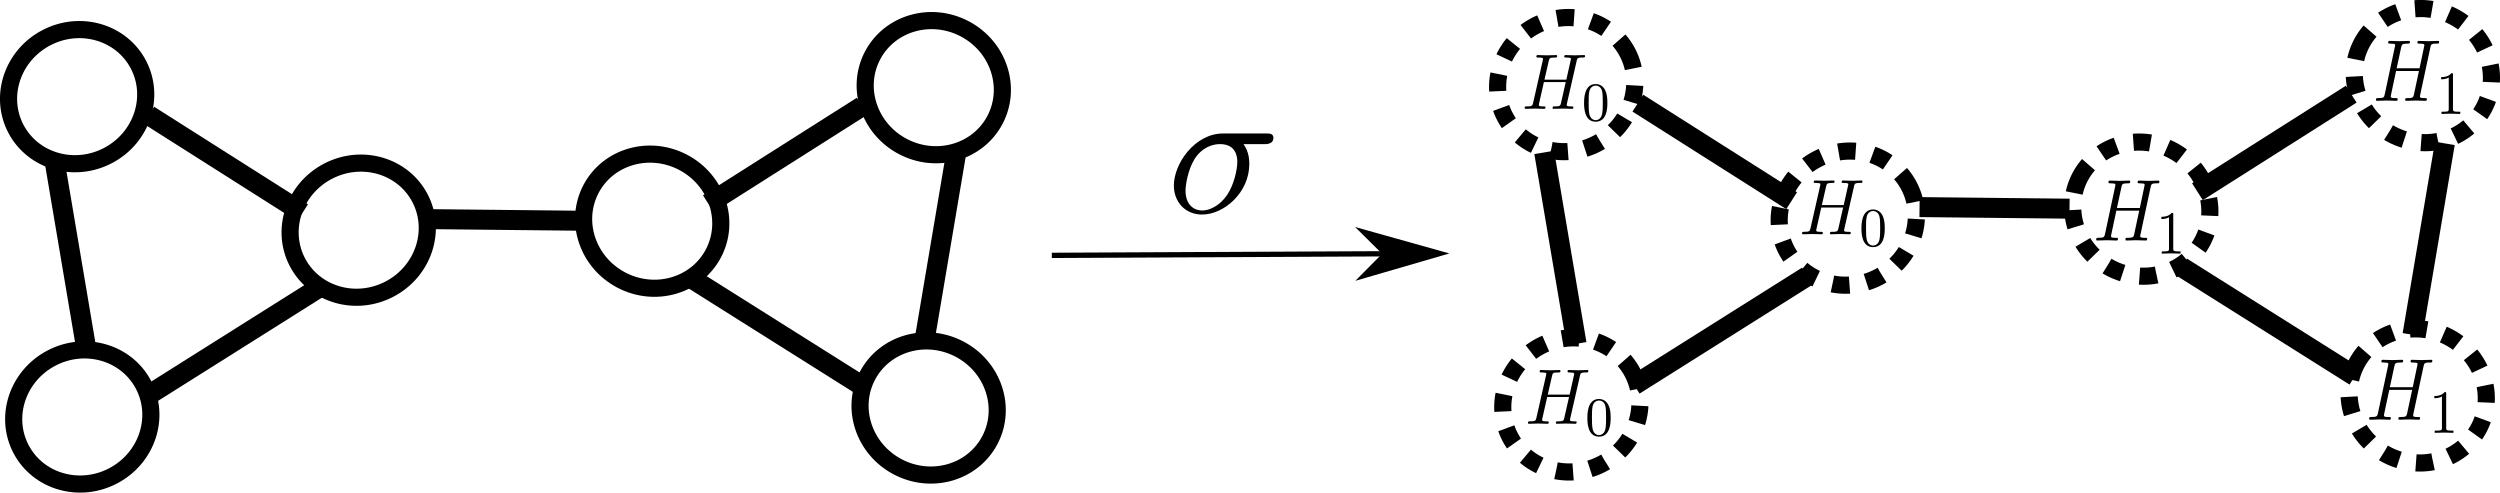
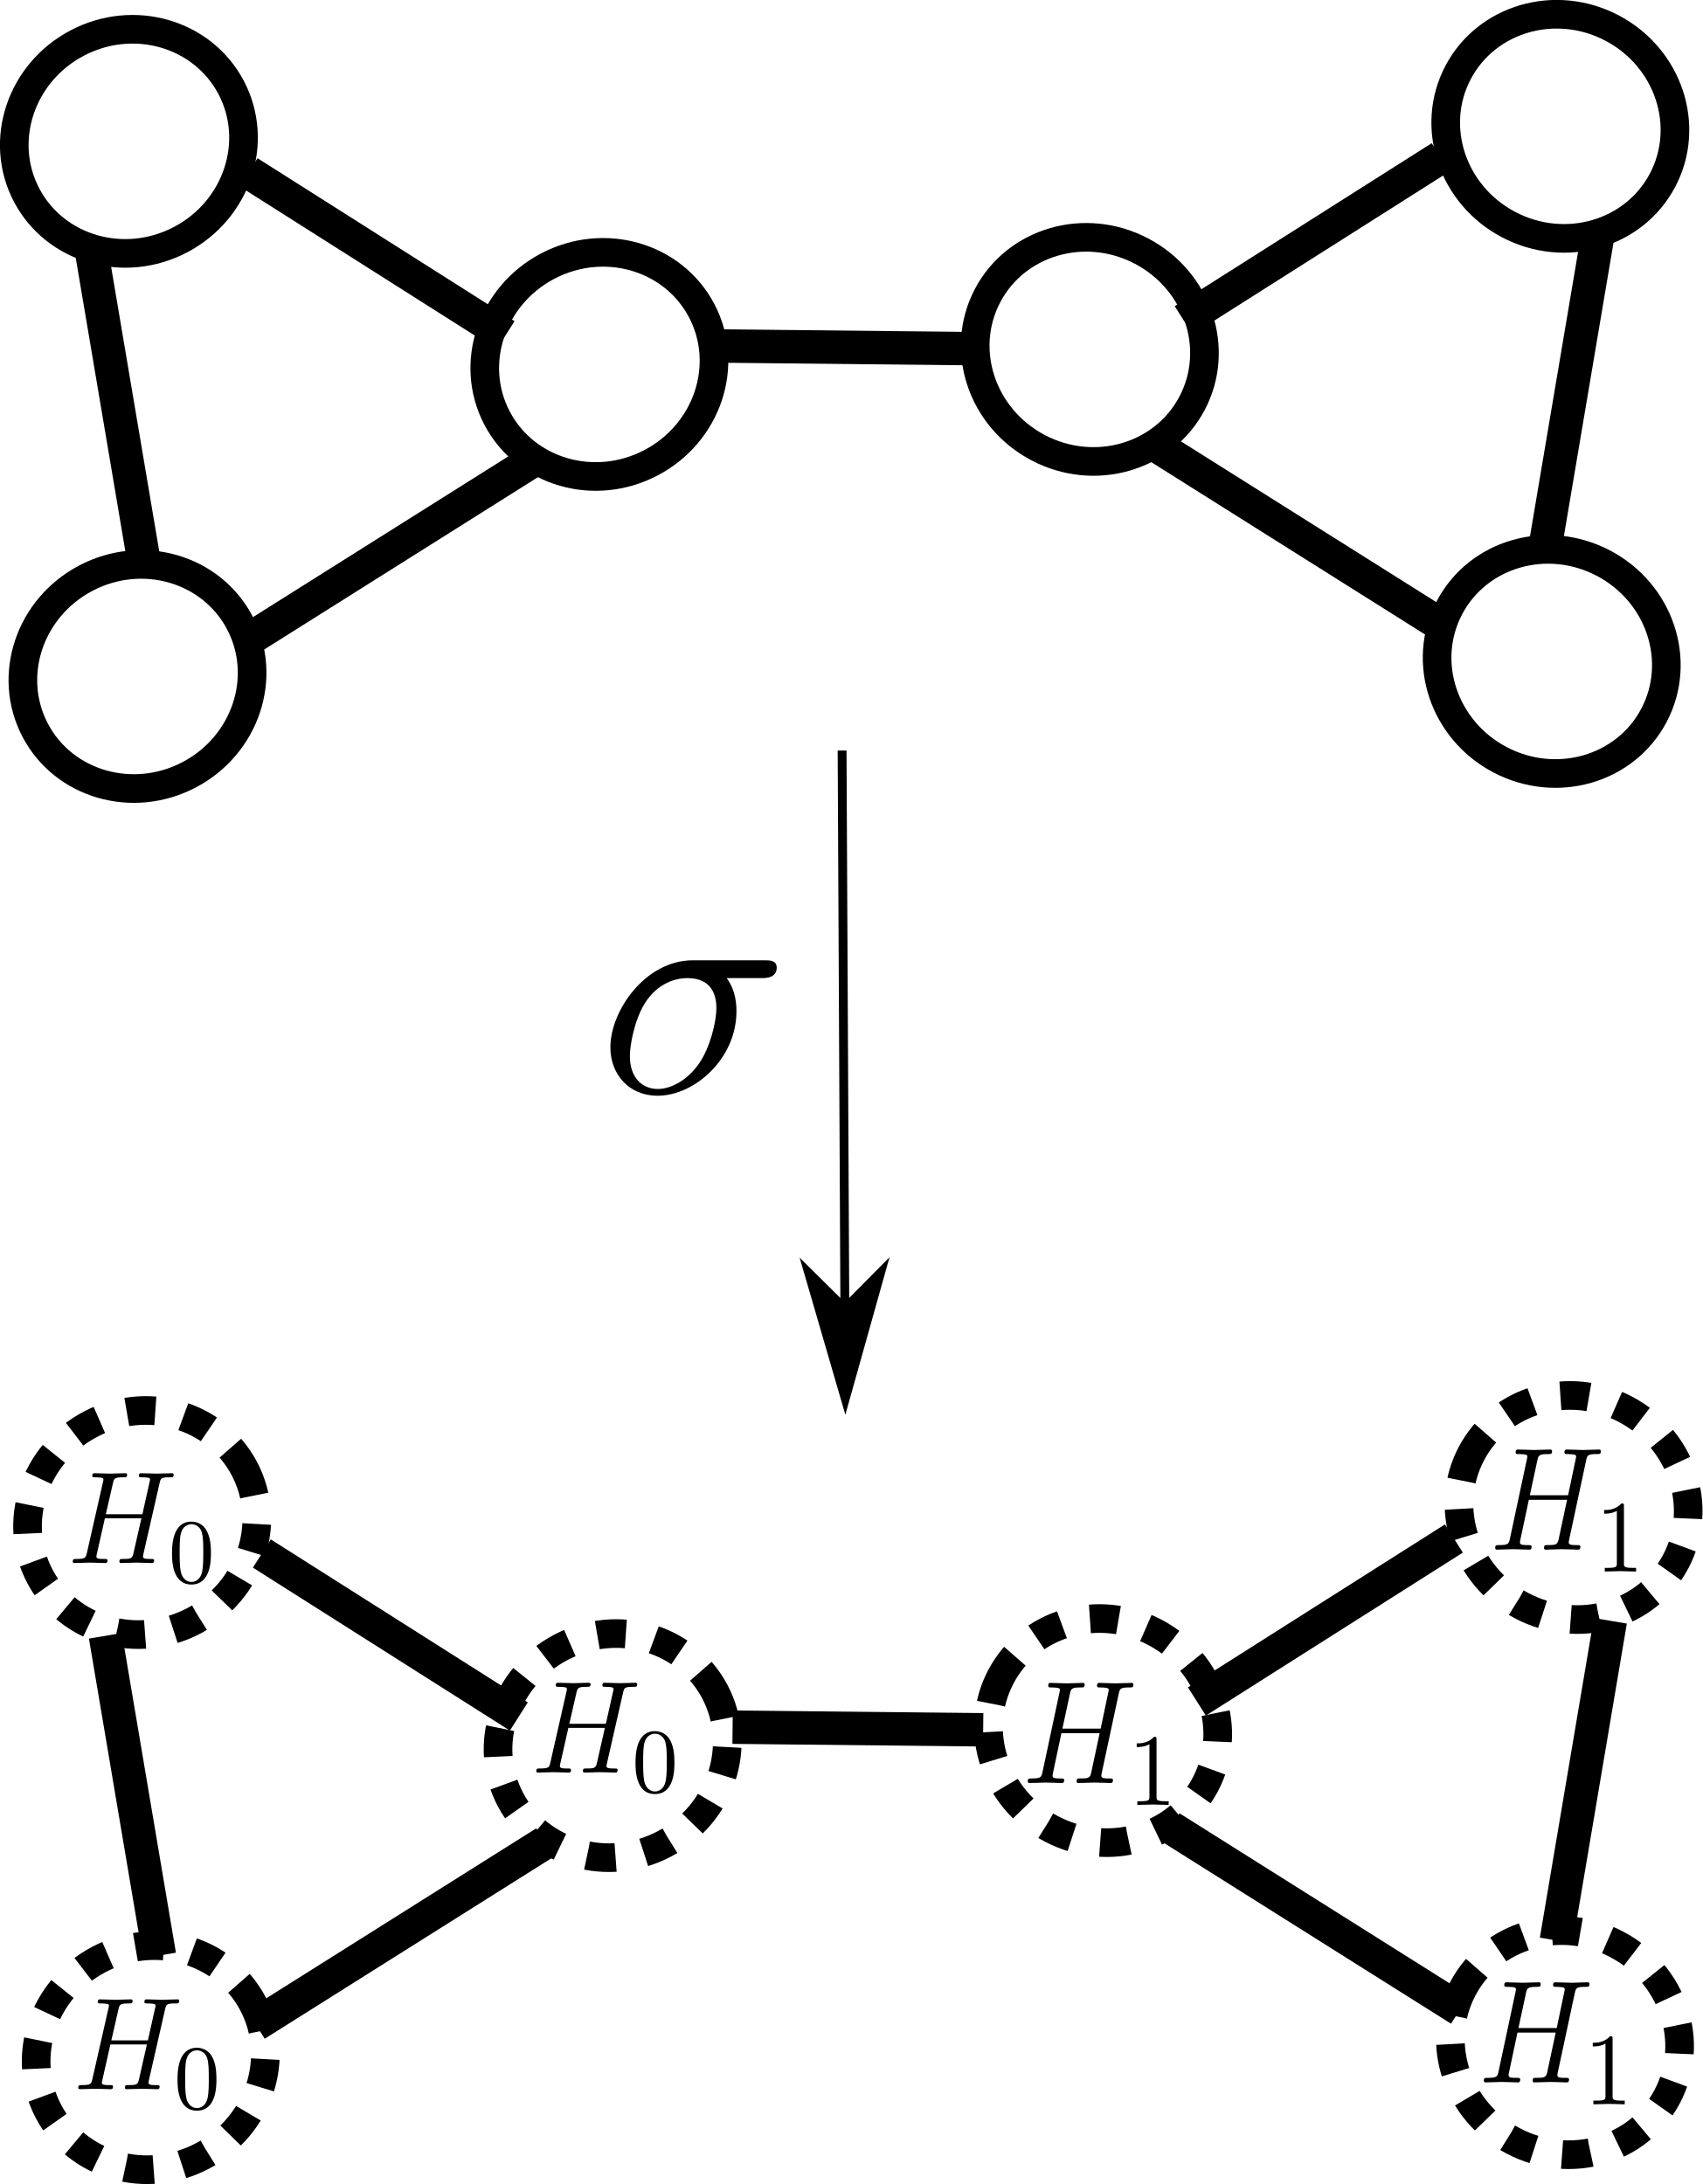
- <svg xmlns="http://www.w3.org/2000/svg" width="125.045mm" height="24.638mm" viewBox="0 0 125.045 24.638" version="1.1" id="svg8">
+ <svg xmlns="http://www.w3.org/2000/svg" width="50.961mm" height="65.388mm" viewBox="0 0 50.961 65.388" version="1.1" id="svg8">
  <defs id="defs2">
    <marker orient="auto" refY="0" refX="0" id="Arrow1Lend" style="overflow:visible">
      <path id="path4873" d="M 0,0 5,-5 -12.5,0 5,5 Z" style="fill:#000000;fill-opacity:1;fill-rule:evenodd;stroke:#000000;stroke-width:1pt;stroke-opacity:1" transform="matrix(-0.8,0,0,-0.8,-10,0)" />
    </marker>
  </defs>
-   <g id="layer1" transform="translate(-19.67792,-58.9526)">
+   <g id="layer1" transform="translate(-93.76125,-17.6001)">
    <g id="g4573">
      <g id="g4581">
-         <g id="g4589" transform="rotate(-27.74898,27.8037,69.62045)">
+         <g id="g4589" transform="rotate(-27.74898,-20.08365,-101.322)">
          <path id="path4518" d="m 30.202,62.471 a 3.459,3.325 0 0 1 -3.459,3.325 3.459,3.325 0 0 1 -3.459,-3.325 3.459,3.325 0 0 1 3.459,-3.325 3.459,3.325 0 0 1 3.459,3.325 z" style="fill:none;fill-opacity:1;stroke:#000000;stroke-width:0.857;stroke-miterlimit:4;stroke-dasharray:none;stroke-dashoffset:0;stroke-opacity:1" />
          <path id="path4518-3" d="m 22.97,76.77 a 3.459,3.325 0 0 1 -3.459,3.325 3.459,3.325 0 0 1 -3.459,-3.325 3.459,3.325 0 0 1 3.459,-3.325 3.459,3.325 0 0 1 3.459,3.325 z" style="fill:none;fill-opacity:1;stroke:#000000;stroke-width:0.857;stroke-miterlimit:4;stroke-dasharray:none;stroke-dashoffset:0;stroke-opacity:1" />
          <path id="path4518-6" d="m 39.556,74.939 a 3.459,3.325 0 0 1 -3.459,3.325 3.459,3.325 0 0 1 -3.459,-3.325 3.459,3.325 0 0 1 3.459,-3.325 3.459,3.325 0 0 1 3.459,3.325 z" style="fill:none;fill-opacity:1;stroke:#000000;stroke-width:0.857;stroke-miterlimit:4;stroke-dasharray:none;stroke-dashoffset:0;stroke-opacity:1" />
          <path id="path4541" d="m 24.19,64.96 -3.024,9.223" style="fill:none;stroke:#000000;stroke-width:1;stroke-linecap:butt;stroke-linejoin:miter;stroke-miterlimit:4;stroke-dasharray:none;stroke-opacity:1" />
          <path id="path4541-7" d="m 32.96,76.564 -10.205,0.794" style="fill:none;stroke:#000000;stroke-width:1;stroke-linecap:butt;stroke-linejoin:miter;stroke-miterlimit:4;stroke-dasharray:none;stroke-opacity:1" />
          <path id="path4541-5" d="m 29.482,64.96 4.536,7.9" style="fill:none;stroke:#000000;stroke-width:1;stroke-linecap:butt;stroke-linejoin:miter;stroke-miterlimit:4;stroke-dasharray:none;stroke-opacity:1" />
        </g>
-         <g id="g4589-3" transform="matrix(-0.884996,-0.4655987,-0.4655987,0.884996,119.1377,20.50224)">
+         <g id="g4589-3" transform="matrix(-0.884996,-0.4655987,-0.4655987,0.884996,193.221,-21.45312)">
          <path id="path4518-5" d="m 30.202,62.471 a 3.459,3.325 0 0 1 -3.459,3.325 3.459,3.325 0 0 1 -3.459,-3.325 3.459,3.325 0 0 1 3.459,-3.325 3.459,3.325 0 0 1 3.459,3.325 z" style="fill:none;fill-opacity:1;stroke:#000000;stroke-width:0.857;stroke-miterlimit:4;stroke-dasharray:none;stroke-dashoffset:0;stroke-opacity:1" />
          <path id="path4518-3-6" d="m 22.97,76.77 a 3.459,3.325 0 0 1 -3.459,3.325 3.459,3.325 0 0 1 -3.459,-3.325 3.459,3.325 0 0 1 3.459,-3.325 3.459,3.325 0 0 1 3.459,3.325 z" style="fill:none;fill-opacity:1;stroke:#000000;stroke-width:0.857;stroke-miterlimit:4;stroke-dasharray:none;stroke-dashoffset:0;stroke-opacity:1" />
          <path id="path4518-6-2" d="m 39.556,74.939 a 3.459,3.325 0 0 1 -3.459,3.325 3.459,3.325 0 0 1 -3.459,-3.325 3.459,3.325 0 0 1 3.459,-3.325 3.459,3.325 0 0 1 3.459,3.325 z" style="fill:none;fill-opacity:1;stroke:#000000;stroke-width:0.857;stroke-miterlimit:4;stroke-dasharray:none;stroke-dashoffset:0;stroke-opacity:1" />
          <path id="path4541-9" d="m 24.19,64.96 -3.024,9.223" style="fill:none;stroke:#000000;stroke-width:1;stroke-linecap:butt;stroke-linejoin:miter;stroke-miterlimit:4;stroke-dasharray:none;stroke-opacity:1" />
          <path id="path4541-7-1" d="m 32.96,76.564 -10.205,0.794" style="fill:none;stroke:#000000;stroke-width:1;stroke-linecap:butt;stroke-linejoin:miter;stroke-miterlimit:4;stroke-dasharray:none;stroke-opacity:1" />
          <path id="path4541-5-2" d="m 29.482,64.96 4.536,7.9" style="fill:none;stroke:#000000;stroke-width:1;stroke-linecap:butt;stroke-linejoin:miter;stroke-miterlimit:4;stroke-dasharray:none;stroke-opacity:1" />
        </g>
-         <path style="fill:none;stroke:#000000;stroke-width:1;stroke-linecap:butt;stroke-linejoin:miter;stroke-miterlimit:4;stroke-dasharray:none;stroke-opacity:1" d="m 41.21,69.914 7.501,0.079" id="path4624" />
+         <path style="fill:none;stroke:#000000;stroke-width:1;stroke-linecap:butt;stroke-linejoin:miter;stroke-miterlimit:4;stroke-dasharray:none;stroke-opacity:1" d="m 115.293,27.959 7.501,0.079" id="path4624" />
        <g id="g4589-7" transform="rotate(-27.74898,63.82358,-81.44961)">
          <path id="path4518-0" d="m 30.202,62.471 a 3.459,3.325 0 0 1 -3.459,3.325 3.459,3.325 0 0 1 -3.459,-3.325 3.459,3.325 0 0 1 3.459,-3.325 3.459,3.325 0 0 1 3.459,3.325 z" style="fill:none;fill-opacity:1;stroke:#000000;stroke-width:0.857;stroke-miterlimit:4;stroke-dasharray:0.857, 0.857;stroke-dashoffset:0;stroke-opacity:1" />
          <path id="path4518-3-9" d="m 22.97,76.77 a 3.459,3.325 0 0 1 -3.459,3.325 3.459,3.325 0 0 1 -3.459,-3.325 3.459,3.325 0 0 1 3.459,-3.325 3.459,3.325 0 0 1 3.459,3.325 z" style="fill:none;fill-opacity:1;stroke:#000000;stroke-width:0.857;stroke-miterlimit:4;stroke-dasharray:0.857, 0.857;stroke-dashoffset:0;stroke-opacity:1" />
          <path id="path4518-6-3" d="m 39.556,74.939 a 3.459,3.325 0 0 1 -3.459,3.325 3.459,3.325 0 0 1 -3.459,-3.325 3.459,3.325 0 0 1 3.459,-3.325 3.459,3.325 0 0 1 3.459,3.325 z" style="fill:none;fill-opacity:1;stroke:#000000;stroke-width:0.857;stroke-miterlimit:4;stroke-dasharray:0.857, 0.857;stroke-dashoffset:0;stroke-opacity:1" />
          <path id="path4541-6" d="m 24.19,64.96 -3.024,9.223" style="fill:none;stroke:#000000;stroke-width:1;stroke-linecap:butt;stroke-linejoin:miter;stroke-miterlimit:4;stroke-dasharray:none;stroke-opacity:1" />
          <path id="path4541-7-0" d="m 32.96,76.564 -10.205,0.794" style="fill:none;stroke:#000000;stroke-width:1;stroke-linecap:butt;stroke-linejoin:miter;stroke-miterlimit:4;stroke-dasharray:none;stroke-opacity:1" />
          <path id="path4541-5-6" d="m 29.482,64.96 4.536,7.9" style="fill:none;stroke:#000000;stroke-width:1;stroke-linecap:butt;stroke-linejoin:miter;stroke-miterlimit:4;stroke-dasharray:none;stroke-opacity:1" />
        </g>
        <g id="g4589-3-2" transform="matrix(-0.8849959,-0.4655987,-0.4655987,0.8849959,193.6182,19.89938)">
          <path id="path4518-5-6" d="m 30.202,62.471 a 3.459,3.325 0 0 1 -3.459,3.325 3.459,3.325 0 0 1 -3.459,-3.325 3.459,3.325 0 0 1 3.459,-3.325 3.459,3.325 0 0 1 3.459,3.325 z" style="fill:none;fill-opacity:1;stroke:#000000;stroke-width:0.857;stroke-miterlimit:4;stroke-dasharray:0.857, 0.857;stroke-dashoffset:0;stroke-opacity:1" />
          <path id="path4518-3-6-1" d="m 22.97,76.77 a 3.459,3.325 0 0 1 -3.459,3.325 3.459,3.325 0 0 1 -3.459,-3.325 3.459,3.325 0 0 1 3.459,-3.325 3.459,3.325 0 0 1 3.459,3.325 z" style="fill:none;fill-opacity:1;stroke:#000000;stroke-width:0.857;stroke-miterlimit:4;stroke-dasharray:0.857, 0.857;stroke-dashoffset:0;stroke-opacity:1" />
          <path id="path4518-6-2-8" d="m 39.556,74.939 a 3.459,3.325 0 0 1 -3.459,3.325 3.459,3.325 0 0 1 -3.459,-3.325 3.459,3.325 0 0 1 3.459,-3.325 3.459,3.325 0 0 1 3.459,3.325 z" style="fill:none;fill-opacity:1;stroke:#000000;stroke-width:0.857;stroke-miterlimit:4;stroke-dasharray:0.857, 0.857;stroke-dashoffset:0;stroke-opacity:1" />
          <path id="path4541-9-7" d="m 24.19,64.96 -3.024,9.223" style="fill:none;stroke:#000000;stroke-width:1;stroke-linecap:butt;stroke-linejoin:miter;stroke-miterlimit:4;stroke-dasharray:none;stroke-opacity:1" />
          <path id="path4541-7-1-9" d="m 32.96,76.564 -10.205,0.794" style="fill:none;stroke:#000000;stroke-width:1;stroke-linecap:butt;stroke-linejoin:miter;stroke-miterlimit:4;stroke-dasharray:none;stroke-opacity:1" />
          <path id="path4541-5-2-2" d="m 29.482,64.96 4.536,7.9" style="fill:none;stroke:#000000;stroke-width:1;stroke-linecap:butt;stroke-linejoin:miter;stroke-miterlimit:4;stroke-dasharray:none;stroke-opacity:1" />
        </g>
        <path style="fill:none;stroke:#000000;stroke-width:1;stroke-linecap:butt;stroke-linejoin:miter;stroke-miterlimit:4;stroke-dasharray:none;stroke-opacity:1" d="m 115.69,69.311 7.501,0.079" id="path4624-0" />
        <g id="g4721" transform="matrix(0.2399775,0,0,0.2634516,75.76846,53.56993)">
          <g word-spacing="normal" letter-spacing="normal" font-size-adjust="none" font-stretch="normal" font-weight="normal" font-variant="normal" font-style="normal" stroke-miterlimit="10.433" xml:space="preserve" transform="matrix(0.3,0,0,-0.3,-52.5,222.75)" id="content" style="font-style:normal;font-variant:normal;font-weight:normal;font-stretch:normal;letter-spacing:normal;word-spacing:normal;text-anchor:start;fill:none;fill-opacity:1;fill-rule:evenodd;stroke:#000000;stroke-linecap:butt;stroke-linejoin:miter;stroke-miterlimit:10.433;stroke-dasharray:none;stroke-dashoffset:0;stroke-opacity:1">
            <path id="path4716" d="m 493.54,436.39 0.04,0.16 0.04,0.16 0.04,0.15 0.04,0.14 0.04,0.14 0.04,0.13 0.04,0.12 0.05,0.11 0.05,0.11 0.05,0.11 0.06,0.09 0.07,0.09 0.07,0.09 0.08,0.08 0.09,0.07 0.09,0.07 0.11,0.06 0.11,0.06 0.13,0.05 0.14,0.05 0.15,0.04 0.16,0.04 0.09,0.02 0.09,0.02 0.09,0.01 0.1,0.02 0.1,0.01 0.1,0.01 0.11,0.02 0.11,0.01 0.12,0.01 h 0.12 l 0.13,0.01 0.13,0.01 0.13,0.01 h 0.14 0.14 l 0.15,0.01 h 0.15 0.16 0.16 0.17 c 1.3,0 1.69,0 1.69,1 0,0.55 -0.55,0.55 -0.7,0.55 -1.39,0 -4.97,-0.16 -6.38,-0.16 -1.44,0 -4.98,0.16 -6.42,0.16 -0.39,0 -0.95,0 -0.95,-1 0,-0.55 0.45,-0.55 1.4,-0.55 0.1,0 1.05,0 1.89,-0.09 0.89,-0.11 1.35,-0.16 1.35,-0.8 0,-0.2 -0.05,-0.31 -0.21,-0.95 l -2.98,-12.16 h -15.2 l 2.95,11.71 c 0.44,1.79 0.59,2.29 4.17,2.29 1.3,0 1.71,0 1.71,1 0,0.55 -0.55,0.55 -0.71,0.55 -1.39,0 -4.98,-0.16 -6.37,-0.16 -1.44,0 -4.99,0.16 -6.42,0.16 -0.41,0 -0.96,0 -0.96,-1 0,-0.55 0.46,-0.55 1.39,-0.55 0.11,0 1.05,0 1.91,-0.09 0.89,-0.11 1.34,-0.16 1.34,-0.8 0,-0.2 -0.06,-0.36 -0.2,-0.95 l -6.67,-26.75 c -0.5,-1.95 -0.61,-2.34 -4.55,-2.34 -0.89,0 -1.34,0 -1.34,-1 0,-0.55 0.61,-0.55 0.7,-0.55 1.39,0 4.94,0.16 6.33,0.16 1.05,0 2.14,-0.07 3.19,-0.07 1.09,0 2.18,-0.09 3.23,-0.09 0.41,0 1,0 1,1 0,0.55 -0.45,0.55 -1.39,0.55 -1.84,0 -3.23,0 -3.23,0.89 0,0.29 0.09,0.54 0.14,0.84 l 3.39,13.66 H 486 c -2.09,-8.27 -3.23,-13 -3.43,-13.75 -0.49,-1.6 -1.44,-1.64 -4.53,-1.64 -0.75,0 -1.19,0 -1.19,-1 0,-0.55 0.59,-0.55 0.69,-0.55 1.4,0 4.93,0.16 6.32,0.16 1.05,0 2.14,-0.07 3.19,-0.07 1.11,0 2.2,-0.09 3.25,-0.09 0.39,0 0.99,0 0.99,1 0,0.55 -0.44,0.55 -1.4,0.55 -1.84,0 -3.23,0 -3.23,0.89 0,0.29 0.09,0.54 0.14,0.84 z" style="fill:#000000;stroke-width:0" />
            <path id="path4718" d="m 514.91,409.87 -0.01,0.71 -0.02,0.68 -0.03,0.66 -0.04,0.64 -0.06,0.62 -0.07,0.6 -0.09,0.57 -0.11,0.56 -0.13,0.55 -0.15,0.53 -0.16,0.51 -0.2,0.5 -0.21,0.49 -0.24,0.48 -0.26,0.47 -0.14,0.23 -0.15,0.23 c -1.07,1.61 -3.23,3 -6.03,3 v -0.98 c 1.89,0 3.71,-1.14 4.33,-3.17 0.56,-1.88 0.59,-4.39 0.59,-7.43 0,-2.57 0,-5.15 -0.45,-7.34 -0.7,-3.17 -3.06,-3.94 -4.47,-3.94 v 0 c -1.59,0 -3.72,0.94 -4.42,3.8 -0.48,2.05 -0.48,4.91 -0.48,7.48 0,2.55 0,5.21 0.51,7.11 0.74,2.75 2.97,3.49 4.39,3.49 v 0.98 c -8.08,0 -8.08,-9.51 -8.08,-12.03 0,-2.5 0,-11.81 8.08,-11.81 8.1,0 8.1,9.31 8.1,11.81 z" style="fill:#000000;stroke-width:0" />
          </g>
        </g>
        <g id="g4774" transform="matrix(0.2512536,0,0,0.2936302,103.2353,41.3586)">
          <g word-spacing="normal" letter-spacing="normal" font-size-adjust="none" font-stretch="normal" font-weight="normal" font-variant="normal" font-style="normal" stroke-miterlimit="10.433" xml:space="preserve" transform="matrix(0.3,0,0,-0.3,-52.5,222.75)" id="g4772" style="font-style:normal;font-variant:normal;font-weight:normal;font-stretch:normal;letter-spacing:normal;word-spacing:normal;text-anchor:start;fill:none;fill-opacity:1;fill-rule:evenodd;stroke:#000000;stroke-linecap:butt;stroke-linejoin:miter;stroke-miterlimit:10.433;stroke-dasharray:none;stroke-dashoffset:0;stroke-opacity:1">
            <path id="path4768" d="m 493.54,436.39 0.04,0.16 0.04,0.16 0.04,0.15 0.04,0.14 0.04,0.14 0.04,0.13 0.04,0.12 0.05,0.11 0.05,0.11 0.05,0.11 0.06,0.09 0.07,0.09 0.07,0.09 0.08,0.08 0.09,0.07 0.09,0.07 0.11,0.06 0.11,0.06 0.13,0.05 0.14,0.05 0.15,0.04 0.16,0.04 0.09,0.02 0.09,0.02 0.09,0.01 0.1,0.02 0.1,0.01 0.1,0.01 0.11,0.02 0.11,0.01 0.12,0.01 h 0.12 l 0.13,0.01 0.13,0.01 0.13,0.01 h 0.14 0.14 l 0.15,0.01 h 0.15 0.16 0.16 0.17 c 1.3,0 1.69,0 1.69,1 0,0.55 -0.55,0.55 -0.7,0.55 -1.39,0 -4.97,-0.16 -6.38,-0.16 -1.44,0 -4.98,0.16 -6.42,0.16 -0.39,0 -0.95,0 -0.95,-1 0,-0.55 0.45,-0.55 1.4,-0.55 0.1,0 1.05,0 1.89,-0.09 0.89,-0.11 1.35,-0.16 1.35,-0.8 0,-0.2 -0.05,-0.31 -0.21,-0.95 l -2.98,-12.16 h -15.2 l 2.95,11.71 c 0.44,1.79 0.59,2.29 4.17,2.29 1.3,0 1.71,0 1.71,1 0,0.55 -0.55,0.55 -0.71,0.55 -1.39,0 -4.98,-0.16 -6.37,-0.16 -1.44,0 -4.99,0.16 -6.42,0.16 -0.41,0 -0.96,0 -0.96,-1 0,-0.55 0.46,-0.55 1.39,-0.55 0.11,0 1.05,0 1.91,-0.09 0.89,-0.11 1.34,-0.16 1.34,-0.8 0,-0.2 -0.06,-0.36 -0.2,-0.95 l -6.67,-26.75 c -0.5,-1.95 -0.61,-2.34 -4.55,-2.34 -0.89,0 -1.34,0 -1.34,-1 0,-0.55 0.61,-0.55 0.7,-0.55 1.39,0 4.94,0.16 6.33,0.16 1.05,0 2.14,-0.07 3.19,-0.07 1.09,0 2.18,-0.09 3.23,-0.09 0.41,0 1,0 1,1 0,0.55 -0.45,0.55 -1.39,0.55 -1.84,0 -3.23,0 -3.23,0.89 0,0.29 0.09,0.54 0.14,0.84 l 3.39,13.66 H 486 c -2.09,-8.27 -3.23,-13 -3.43,-13.75 -0.49,-1.6 -1.44,-1.64 -4.53,-1.64 -0.75,0 -1.19,0 -1.19,-1 0,-0.55 0.59,-0.55 0.69,-0.55 1.4,0 4.93,0.16 6.32,0.16 1.05,0 2.14,-0.07 3.19,-0.07 1.11,0 2.2,-0.09 3.25,-0.09 0.39,0 0.99,0 0.99,1 0,0.55 -0.44,0.55 -1.4,0.55 -1.84,0 -3.23,0 -3.23,0.89 0,0.29 0.09,0.54 0.14,0.84 z" style="fill:#000000;stroke-width:0" />
            <path id="path4770" d="m 508.59,420.92 v 0.04 0.04 0.05 0.04 0.03 0.04 0.04 0.03 0.04 0.03 l -0.01,0.03 v 0.03 0.03 0.03 l -0.01,0.03 v 0.02 l -0.01,0.03 v 0.02 l -0.01,0.03 v 0.02 l -0.01,0.04 -0.02,0.04 -0.01,0.03 -0.02,0.03 -0.03,0.03 -0.02,0.03 -0.03,0.02 -0.03,0.02 -0.03,0.02 -0.04,0.01 -0.04,0.01 -0.04,0.02 h -0.03 -0.02 l -0.03,0.01 h -0.02 l -0.03,0.01 h -0.03 -0.03 -0.03 -0.03 l -0.04,0.01 h -0.03 -0.04 -0.03 -0.04 -0.04 -0.04 -0.04 -0.04 -0.05 -0.04 c -2.24,-2.2 -5.39,-2.23 -6.83,-2.23 v -1.25 c 0.84,0 3.14,0 5.05,0.97 v -17.77 c 0,-1.16 0,-1.61 -3.49,-1.61 h -1.31 v -1.25 c 0.62,0.03 4.91,0.14 6.2,0.14 1.08,0 5.47,-0.11 6.24,-0.14 v 1.25 h -1.33 c -3.49,0 -3.49,0.45 -3.49,1.61 z" style="fill:#000000;stroke-width:0" />
          </g>
        </g>
        <g id="g4721-2" transform="matrix(0.2399775,0,0,0.2634516,75.60378,37.81727)">
          <g word-spacing="normal" letter-spacing="normal" font-size-adjust="none" font-stretch="normal" font-weight="normal" font-variant="normal" font-style="normal" stroke-miterlimit="10.433" xml:space="preserve" transform="matrix(0.3,0,0,-0.3,-52.5,222.75)" id="content-3" style="font-style:normal;font-variant:normal;font-weight:normal;font-stretch:normal;letter-spacing:normal;word-spacing:normal;text-anchor:start;fill:none;fill-opacity:1;fill-rule:evenodd;stroke:#000000;stroke-linecap:butt;stroke-linejoin:miter;stroke-miterlimit:10.433;stroke-dasharray:none;stroke-dashoffset:0;stroke-opacity:1">
            <path id="path4716-7" d="m 493.54,436.39 0.04,0.16 0.04,0.16 0.04,0.15 0.04,0.14 0.04,0.14 0.04,0.13 0.04,0.12 0.05,0.11 0.05,0.11 0.05,0.11 0.06,0.09 0.07,0.09 0.07,0.09 0.08,0.08 0.09,0.07 0.09,0.07 0.11,0.06 0.11,0.06 0.13,0.05 0.14,0.05 0.15,0.04 0.16,0.04 0.09,0.02 0.09,0.02 0.09,0.01 0.1,0.02 0.1,0.01 0.1,0.01 0.11,0.02 0.11,0.01 0.12,0.01 h 0.12 l 0.13,0.01 0.13,0.01 0.13,0.01 h 0.14 0.14 l 0.15,0.01 h 0.15 0.16 0.16 0.17 c 1.3,0 1.69,0 1.69,1 0,0.55 -0.55,0.55 -0.7,0.55 -1.39,0 -4.97,-0.16 -6.38,-0.16 -1.44,0 -4.98,0.16 -6.42,0.16 -0.39,0 -0.95,0 -0.95,-1 0,-0.55 0.45,-0.55 1.4,-0.55 0.1,0 1.05,0 1.89,-0.09 0.89,-0.11 1.35,-0.16 1.35,-0.8 0,-0.2 -0.05,-0.31 -0.21,-0.95 l -2.98,-12.16 h -15.2 l 2.95,11.71 c 0.44,1.79 0.59,2.29 4.17,2.29 1.3,0 1.71,0 1.71,1 0,0.55 -0.55,0.55 -0.71,0.55 -1.39,0 -4.98,-0.16 -6.37,-0.16 -1.44,0 -4.99,0.16 -6.42,0.16 -0.41,0 -0.96,0 -0.96,-1 0,-0.55 0.46,-0.55 1.39,-0.55 0.11,0 1.05,0 1.91,-0.09 0.89,-0.11 1.34,-0.16 1.34,-0.8 0,-0.2 -0.06,-0.36 -0.2,-0.95 l -6.67,-26.75 c -0.5,-1.95 -0.61,-2.34 -4.55,-2.34 -0.89,0 -1.34,0 -1.34,-1 0,-0.55 0.61,-0.55 0.7,-0.55 1.39,0 4.94,0.16 6.33,0.16 1.05,0 2.14,-0.07 3.19,-0.07 1.09,0 2.18,-0.09 3.23,-0.09 0.41,0 1,0 1,1 0,0.55 -0.45,0.55 -1.39,0.55 -1.84,0 -3.23,0 -3.23,0.89 0,0.29 0.09,0.54 0.14,0.84 l 3.39,13.66 H 486 c -2.09,-8.27 -3.23,-13 -3.43,-13.75 -0.49,-1.6 -1.44,-1.64 -4.53,-1.64 -0.75,0 -1.19,0 -1.19,-1 0,-0.55 0.59,-0.55 0.69,-0.55 1.4,0 4.93,0.16 6.32,0.16 1.05,0 2.14,-0.07 3.19,-0.07 1.11,0 2.2,-0.09 3.25,-0.09 0.39,0 0.99,0 0.99,1 0,0.55 -0.44,0.55 -1.4,0.55 -1.84,0 -3.23,0 -3.23,0.89 0,0.29 0.09,0.54 0.14,0.84 z" style="fill:#000000;stroke-width:0" />
            <path id="path4718-5" d="m 514.91,409.87 -0.01,0.71 -0.02,0.68 -0.03,0.66 -0.04,0.64 -0.06,0.62 -0.07,0.6 -0.09,0.57 -0.11,0.56 -0.13,0.55 -0.15,0.53 -0.16,0.51 -0.2,0.5 -0.21,0.49 -0.24,0.48 -0.26,0.47 -0.14,0.23 -0.15,0.23 c -1.07,1.61 -3.23,3 -6.03,3 v -0.98 c 1.89,0 3.71,-1.14 4.33,-3.17 0.56,-1.88 0.59,-4.39 0.59,-7.43 0,-2.57 0,-5.15 -0.45,-7.34 -0.7,-3.17 -3.06,-3.94 -4.47,-3.94 v 0 c -1.59,0 -3.72,0.94 -4.42,3.8 -0.48,2.05 -0.48,4.91 -0.48,7.48 0,2.55 0,5.21 0.51,7.11 0.74,2.75 2.97,3.49 4.39,3.49 v 0.98 c -8.08,0 -8.08,-9.51 -8.08,-12.03 0,-2.5 0,-11.81 8.08,-11.81 8.1,0 8.1,9.31 8.1,11.81 z" style="fill:#000000;stroke-width:0" />
          </g>
        </g>
        <g id="g4721-2-9" transform="matrix(0.2399775,0,0,0.2634516,89.47774,44.09081)">
          <g word-spacing="normal" letter-spacing="normal" font-size-adjust="none" font-stretch="normal" font-weight="normal" font-variant="normal" font-style="normal" stroke-miterlimit="10.433" xml:space="preserve" transform="matrix(0.3,0,0,-0.3,-52.5,222.75)" id="content-3-2" style="font-style:normal;font-variant:normal;font-weight:normal;font-stretch:normal;letter-spacing:normal;word-spacing:normal;text-anchor:start;fill:none;fill-opacity:1;fill-rule:evenodd;stroke:#000000;stroke-linecap:butt;stroke-linejoin:miter;stroke-miterlimit:10.433;stroke-dasharray:none;stroke-dashoffset:0;stroke-opacity:1">
            <path id="path4716-7-2" d="m 493.54,436.39 0.04,0.16 0.04,0.16 0.04,0.15 0.04,0.14 0.04,0.14 0.04,0.13 0.04,0.12 0.05,0.11 0.05,0.11 0.05,0.11 0.06,0.09 0.07,0.09 0.07,0.09 0.08,0.08 0.09,0.07 0.09,0.07 0.11,0.06 0.11,0.06 0.13,0.05 0.14,0.05 0.15,0.04 0.16,0.04 0.09,0.02 0.09,0.02 0.09,0.01 0.1,0.02 0.1,0.01 0.1,0.01 0.11,0.02 0.11,0.01 0.12,0.01 h 0.12 l 0.13,0.01 0.13,0.01 0.13,0.01 h 0.14 0.14 l 0.15,0.01 h 0.15 0.16 0.16 0.17 c 1.3,0 1.69,0 1.69,1 0,0.55 -0.55,0.55 -0.7,0.55 -1.39,0 -4.97,-0.16 -6.38,-0.16 -1.44,0 -4.98,0.16 -6.42,0.16 -0.39,0 -0.95,0 -0.95,-1 0,-0.55 0.45,-0.55 1.4,-0.55 0.1,0 1.05,0 1.89,-0.09 0.89,-0.11 1.35,-0.16 1.35,-0.8 0,-0.2 -0.05,-0.31 -0.21,-0.95 l -2.98,-12.16 h -15.2 l 2.95,11.71 c 0.44,1.79 0.59,2.29 4.17,2.29 1.3,0 1.71,0 1.71,1 0,0.55 -0.55,0.55 -0.71,0.55 -1.39,0 -4.98,-0.16 -6.37,-0.16 -1.44,0 -4.99,0.16 -6.42,0.16 -0.41,0 -0.96,0 -0.96,-1 0,-0.55 0.46,-0.55 1.39,-0.55 0.11,0 1.05,0 1.91,-0.09 0.89,-0.11 1.34,-0.16 1.34,-0.8 0,-0.2 -0.06,-0.36 -0.2,-0.95 l -6.67,-26.75 c -0.5,-1.95 -0.61,-2.34 -4.55,-2.34 -0.89,0 -1.34,0 -1.34,-1 0,-0.55 0.61,-0.55 0.7,-0.55 1.39,0 4.94,0.16 6.33,0.16 1.05,0 2.14,-0.07 3.19,-0.07 1.09,0 2.18,-0.09 3.23,-0.09 0.41,0 1,0 1,1 0,0.55 -0.45,0.55 -1.39,0.55 -1.84,0 -3.23,0 -3.23,0.89 0,0.29 0.09,0.54 0.14,0.84 l 3.39,13.66 H 486 c -2.09,-8.27 -3.23,-13 -3.43,-13.75 -0.49,-1.6 -1.44,-1.64 -4.53,-1.64 -0.75,0 -1.19,0 -1.19,-1 0,-0.55 0.59,-0.55 0.69,-0.55 1.4,0 4.93,0.16 6.32,0.16 1.05,0 2.14,-0.07 3.19,-0.07 1.11,0 2.2,-0.09 3.25,-0.09 0.39,0 0.99,0 0.99,1 0,0.55 -0.44,0.55 -1.4,0.55 -1.84,0 -3.23,0 -3.23,0.89 0,0.29 0.09,0.54 0.14,0.84 z" style="fill:#000000;stroke-width:0" />
            <path id="path4718-5-8" d="m 514.91,409.87 -0.01,0.71 -0.02,0.68 -0.03,0.66 -0.04,0.64 -0.06,0.62 -0.07,0.6 -0.09,0.57 -0.11,0.56 -0.13,0.55 -0.15,0.53 -0.16,0.51 -0.2,0.5 -0.21,0.49 -0.24,0.48 -0.26,0.47 -0.14,0.23 -0.15,0.23 c -1.07,1.61 -3.23,3 -6.03,3 v -0.98 c 1.89,0 3.71,-1.14 4.33,-3.17 0.56,-1.88 0.59,-4.39 0.59,-7.43 0,-2.57 0,-5.15 -0.45,-7.34 -0.7,-3.17 -3.06,-3.94 -4.47,-3.94 v 0 c -1.59,0 -3.72,0.94 -4.42,3.8 -0.48,2.05 -0.48,4.91 -0.48,7.48 0,2.55 0,5.21 0.51,7.11 0.74,2.75 2.97,3.49 4.39,3.49 v 0.98 c -8.08,0 -8.08,-9.51 -8.08,-12.03 0,-2.5 0,-11.81 8.08,-11.81 8.1,0 8.1,9.31 8.1,11.81 z" style="fill:#000000;stroke-width:0" />
          </g>
        </g>
        <g id="g4774-9" transform="matrix(0.2512536,0,0,0.2936302,116.8865,50.32224)">
          <g word-spacing="normal" letter-spacing="normal" font-size-adjust="none" font-stretch="normal" font-weight="normal" font-variant="normal" font-style="normal" stroke-miterlimit="10.433" xml:space="preserve" transform="matrix(0.3,0,0,-0.3,-52.5,222.75)" id="g4772-7" style="font-style:normal;font-variant:normal;font-weight:normal;font-stretch:normal;letter-spacing:normal;word-spacing:normal;text-anchor:start;fill:none;fill-opacity:1;fill-rule:evenodd;stroke:#000000;stroke-linecap:butt;stroke-linejoin:miter;stroke-miterlimit:10.433;stroke-dasharray:none;stroke-dashoffset:0;stroke-opacity:1">
            <path id="path4768-3" d="m 493.54,436.39 0.04,0.16 0.04,0.16 0.04,0.15 0.04,0.14 0.04,0.14 0.04,0.13 0.04,0.12 0.05,0.11 0.05,0.11 0.05,0.11 0.06,0.09 0.07,0.09 0.07,0.09 0.08,0.08 0.09,0.07 0.09,0.07 0.11,0.06 0.11,0.06 0.13,0.05 0.14,0.05 0.15,0.04 0.16,0.04 0.09,0.02 0.09,0.02 0.09,0.01 0.1,0.02 0.1,0.01 0.1,0.01 0.11,0.02 0.11,0.01 0.12,0.01 h 0.12 l 0.13,0.01 0.13,0.01 0.13,0.01 h 0.14 0.14 l 0.15,0.01 h 0.15 0.16 0.16 0.17 c 1.3,0 1.69,0 1.69,1 0,0.55 -0.55,0.55 -0.7,0.55 -1.39,0 -4.97,-0.16 -6.38,-0.16 -1.44,0 -4.98,0.16 -6.42,0.16 -0.39,0 -0.95,0 -0.95,-1 0,-0.55 0.45,-0.55 1.4,-0.55 0.1,0 1.05,0 1.89,-0.09 0.89,-0.11 1.35,-0.16 1.35,-0.8 0,-0.2 -0.05,-0.31 -0.21,-0.95 l -2.98,-12.16 h -15.2 l 2.95,11.71 c 0.44,1.79 0.59,2.29 4.17,2.29 1.3,0 1.71,0 1.71,1 0,0.55 -0.55,0.55 -0.71,0.55 -1.39,0 -4.98,-0.16 -6.37,-0.16 -1.44,0 -4.99,0.16 -6.42,0.16 -0.41,0 -0.96,0 -0.96,-1 0,-0.55 0.46,-0.55 1.39,-0.55 0.11,0 1.05,0 1.91,-0.09 0.89,-0.11 1.34,-0.16 1.34,-0.8 0,-0.2 -0.06,-0.36 -0.2,-0.95 l -6.67,-26.75 c -0.5,-1.95 -0.61,-2.34 -4.55,-2.34 -0.89,0 -1.34,0 -1.34,-1 0,-0.55 0.61,-0.55 0.7,-0.55 1.39,0 4.94,0.16 6.33,0.16 1.05,0 2.14,-0.07 3.19,-0.07 1.09,0 2.18,-0.09 3.23,-0.09 0.41,0 1,0 1,1 0,0.55 -0.45,0.55 -1.39,0.55 -1.84,0 -3.23,0 -3.23,0.89 0,0.29 0.09,0.54 0.14,0.84 l 3.39,13.66 H 486 c -2.09,-8.27 -3.23,-13 -3.43,-13.75 -0.49,-1.6 -1.44,-1.64 -4.53,-1.64 -0.75,0 -1.19,0 -1.19,-1 0,-0.55 0.59,-0.55 0.69,-0.55 1.4,0 4.93,0.16 6.32,0.16 1.05,0 2.14,-0.07 3.19,-0.07 1.11,0 2.2,-0.09 3.25,-0.09 0.39,0 0.99,0 0.99,1 0,0.55 -0.44,0.55 -1.4,0.55 -1.84,0 -3.23,0 -3.23,0.89 0,0.29 0.09,0.54 0.14,0.84 z" style="fill:#000000;stroke-width:0" />
            <path id="path4770-6" d="m 508.59,420.92 v 0.04 0.04 0.05 0.04 0.03 0.04 0.04 0.03 0.04 0.03 l -0.01,0.03 v 0.03 0.03 0.03 l -0.01,0.03 v 0.02 l -0.01,0.03 v 0.02 l -0.01,0.03 v 0.02 l -0.01,0.04 -0.02,0.04 -0.01,0.03 -0.02,0.03 -0.03,0.03 -0.02,0.03 -0.03,0.02 -0.03,0.02 -0.03,0.02 -0.04,0.01 -0.04,0.01 -0.04,0.02 h -0.03 -0.02 l -0.03,0.01 h -0.02 l -0.03,0.01 h -0.03 -0.03 -0.03 -0.03 l -0.04,0.01 h -0.03 -0.04 -0.03 -0.04 -0.04 -0.04 -0.04 -0.04 -0.05 -0.04 c -2.24,-2.2 -5.39,-2.23 -6.83,-2.23 v -1.25 c 0.84,0 3.14,0 5.05,0.97 v -17.77 c 0,-1.16 0,-1.61 -3.49,-1.61 h -1.31 v -1.25 c 0.62,0.03 4.91,0.14 6.2,0.14 1.08,0 5.47,-0.11 6.24,-0.14 v 1.25 h -1.33 c -3.49,0 -3.49,0.45 -3.49,1.61 z" style="fill:#000000;stroke-width:0" />
          </g>
        </g>
        <g id="g4774-1" transform="matrix(0.2512536,0,0,0.2936302,117.2267,34.37164)">
          <g word-spacing="normal" letter-spacing="normal" font-size-adjust="none" font-stretch="normal" font-weight="normal" font-variant="normal" font-style="normal" stroke-miterlimit="10.433" xml:space="preserve" transform="matrix(0.3,0,0,-0.3,-52.5,222.75)" id="g4772-2" style="font-style:normal;font-variant:normal;font-weight:normal;font-stretch:normal;letter-spacing:normal;word-spacing:normal;text-anchor:start;fill:none;fill-opacity:1;fill-rule:evenodd;stroke:#000000;stroke-linecap:butt;stroke-linejoin:miter;stroke-miterlimit:10.433;stroke-dasharray:none;stroke-dashoffset:0;stroke-opacity:1">
            <path id="path4768-9" d="m 493.54,436.39 0.04,0.16 0.04,0.16 0.04,0.15 0.04,0.14 0.04,0.14 0.04,0.13 0.04,0.12 0.05,0.11 0.05,0.11 0.05,0.11 0.06,0.09 0.07,0.09 0.07,0.09 0.08,0.08 0.09,0.07 0.09,0.07 0.11,0.06 0.11,0.06 0.13,0.05 0.14,0.05 0.15,0.04 0.16,0.04 0.09,0.02 0.09,0.02 0.09,0.01 0.1,0.02 0.1,0.01 0.1,0.01 0.11,0.02 0.11,0.01 0.12,0.01 h 0.12 l 0.13,0.01 0.13,0.01 0.13,0.01 h 0.14 0.14 l 0.15,0.01 h 0.15 0.16 0.16 0.17 c 1.3,0 1.69,0 1.69,1 0,0.55 -0.55,0.55 -0.7,0.55 -1.39,0 -4.97,-0.16 -6.38,-0.16 -1.44,0 -4.98,0.16 -6.42,0.16 -0.39,0 -0.95,0 -0.95,-1 0,-0.55 0.45,-0.55 1.4,-0.55 0.1,0 1.05,0 1.89,-0.09 0.89,-0.11 1.35,-0.16 1.35,-0.8 0,-0.2 -0.05,-0.31 -0.21,-0.95 l -2.98,-12.16 h -15.2 l 2.95,11.71 c 0.44,1.79 0.59,2.29 4.17,2.29 1.3,0 1.71,0 1.71,1 0,0.55 -0.55,0.55 -0.71,0.55 -1.39,0 -4.98,-0.16 -6.37,-0.16 -1.44,0 -4.99,0.16 -6.42,0.16 -0.41,0 -0.96,0 -0.96,-1 0,-0.55 0.46,-0.55 1.39,-0.55 0.11,0 1.05,0 1.91,-0.09 0.89,-0.11 1.34,-0.16 1.34,-0.8 0,-0.2 -0.06,-0.36 -0.2,-0.95 l -6.67,-26.75 c -0.5,-1.95 -0.61,-2.34 -4.55,-2.34 -0.89,0 -1.34,0 -1.34,-1 0,-0.55 0.61,-0.55 0.7,-0.55 1.39,0 4.94,0.16 6.33,0.16 1.05,0 2.14,-0.07 3.19,-0.07 1.09,0 2.18,-0.09 3.23,-0.09 0.41,0 1,0 1,1 0,0.55 -0.45,0.55 -1.39,0.55 -1.84,0 -3.23,0 -3.23,0.89 0,0.29 0.09,0.54 0.14,0.84 l 3.39,13.66 H 486 c -2.09,-8.27 -3.23,-13 -3.43,-13.75 -0.49,-1.6 -1.44,-1.64 -4.53,-1.64 -0.75,0 -1.19,0 -1.19,-1 0,-0.55 0.59,-0.55 0.69,-0.55 1.4,0 4.93,0.16 6.32,0.16 1.05,0 2.14,-0.07 3.19,-0.07 1.11,0 2.2,-0.09 3.25,-0.09 0.39,0 0.99,0 0.99,1 0,0.55 -0.44,0.55 -1.4,0.55 -1.84,0 -3.23,0 -3.23,0.89 0,0.29 0.09,0.54 0.14,0.84 z" style="fill:#000000;stroke-width:0" />
            <path id="path4770-3" d="m 508.59,420.92 v 0.04 0.04 0.05 0.04 0.03 0.04 0.04 0.03 0.04 0.03 l -0.01,0.03 v 0.03 0.03 0.03 l -0.01,0.03 v 0.02 l -0.01,0.03 v 0.02 l -0.01,0.03 v 0.02 l -0.01,0.04 -0.02,0.04 -0.01,0.03 -0.02,0.03 -0.03,0.03 -0.02,0.03 -0.03,0.02 -0.03,0.02 -0.03,0.02 -0.04,0.01 -0.04,0.01 -0.04,0.02 h -0.03 -0.02 l -0.03,0.01 h -0.02 l -0.03,0.01 h -0.03 -0.03 -0.03 -0.03 l -0.04,0.01 h -0.03 -0.04 -0.03 -0.04 -0.04 -0.04 -0.04 -0.04 -0.05 -0.04 c -2.24,-2.2 -5.39,-2.23 -6.83,-2.23 v -1.25 c 0.84,0 3.14,0 5.05,0.97 v -17.77 c 0,-1.16 0,-1.61 -3.49,-1.61 h -1.31 v -1.25 c 0.62,0.03 4.91,0.14 6.2,0.14 1.08,0 5.47,-0.11 6.24,-0.14 v 1.25 h -1.33 c -3.49,0 -3.49,0.45 -3.49,1.61 z" style="fill:#000000;stroke-width:0" />
          </g>
        </g>
-         <path id="path4868" d="M 72.288,71.726 91.659,71.632" style="fill:none;stroke:#000000;stroke-width:0.265px;stroke-linecap:butt;stroke-linejoin:miter;stroke-opacity:1;marker-end:url(#Arrow1Lend)" />
-         <g id="g5390" transform="matrix(0.6295757,0,0,0.6137842,25.05236,7.657007)">
+         <path id="path4868" d="m 118.968,40.071 0.095,19.371" style="fill:none;stroke:#000000;stroke-width:0.265px;stroke-linecap:butt;stroke-linejoin:miter;stroke-opacity:1;marker-end:url(#Arrow1Lend)" />
+         <g id="g5390" transform="matrix(0.6295757,0,0,0.6137842,58.69224,-11.61978)">
          <g word-spacing="normal" letter-spacing="normal" font-size-adjust="none" font-stretch="normal" font-weight="normal" font-variant="normal" font-style="normal" stroke-miterlimit="10.433" xml:space="preserve" transform="matrix(0.3,0,0,-0.3,-52.5,222.75)" id="g5388" style="font-style:normal;font-variant:normal;font-weight:normal;font-stretch:normal;letter-spacing:normal;word-spacing:normal;text-anchor:start;fill:none;fill-opacity:1;fill-rule:evenodd;stroke:#000000;stroke-linecap:butt;stroke-linejoin:miter;stroke-miterlimit:10.433;stroke-dasharray:none;stroke-dashoffset:0;stroke-opacity:1">
            <path id="path5386" d="m 481.33,424.78 h 0.07 0.07 0.07 0.08 0.09 l 0.09,0.01 h 0.09 l 0.09,0.01 0.1,0.01 0.1,0.02 0.1,0.02 0.11,0.02 0.1,0.02 0.1,0.03 0.1,0.03 0.1,0.04 0.1,0.04 0.1,0.05 0.09,0.05 0.09,0.06 0.08,0.07 0.08,0.07 0.04,0.04 0.04,0.04 0.03,0.04 0.04,0.05 0.03,0.04 0.03,0.05 0.03,0.05 0.03,0.05 0.03,0.05 0.02,0.06 0.02,0.06 0.02,0.06 0.02,0.06 0.02,0.06 0.01,0.07 0.01,0.07 0.01,0.07 v 0.08 l 0.01,0.07 v 0.08 c 0,1.19 -1.05,1.19 -1.94,1.19 h -11.36 c -7.53,0 -13.06,-8.22 -13.06,-14.14 0,-4.39 2.94,-7.88 7.47,-7.88 l 0.06,1.1 c -2.45,0 -4.44,1.79 -4.44,5.37 0,1.5 0.6,5.59 2.35,8.53 2.09,3.44 5.08,4.13 6.76,4.13 4.19,0 4.6,-3.28 4.6,-4.83 0,-2.34 -1,-6.42 -2.69,-8.97 -1.95,-2.94 -4.64,-4.23 -6.58,-4.23 v 0 l -0.06,-1.1 c 5.89,0 12.51,6.03 12.51,13.71 0,0.84 0,3.23 -1.54,5.42 z" style="fill:#000000;stroke-width:0" />
          </g>
        </g>
      </g>
    </g>
  </g>
</svg>
